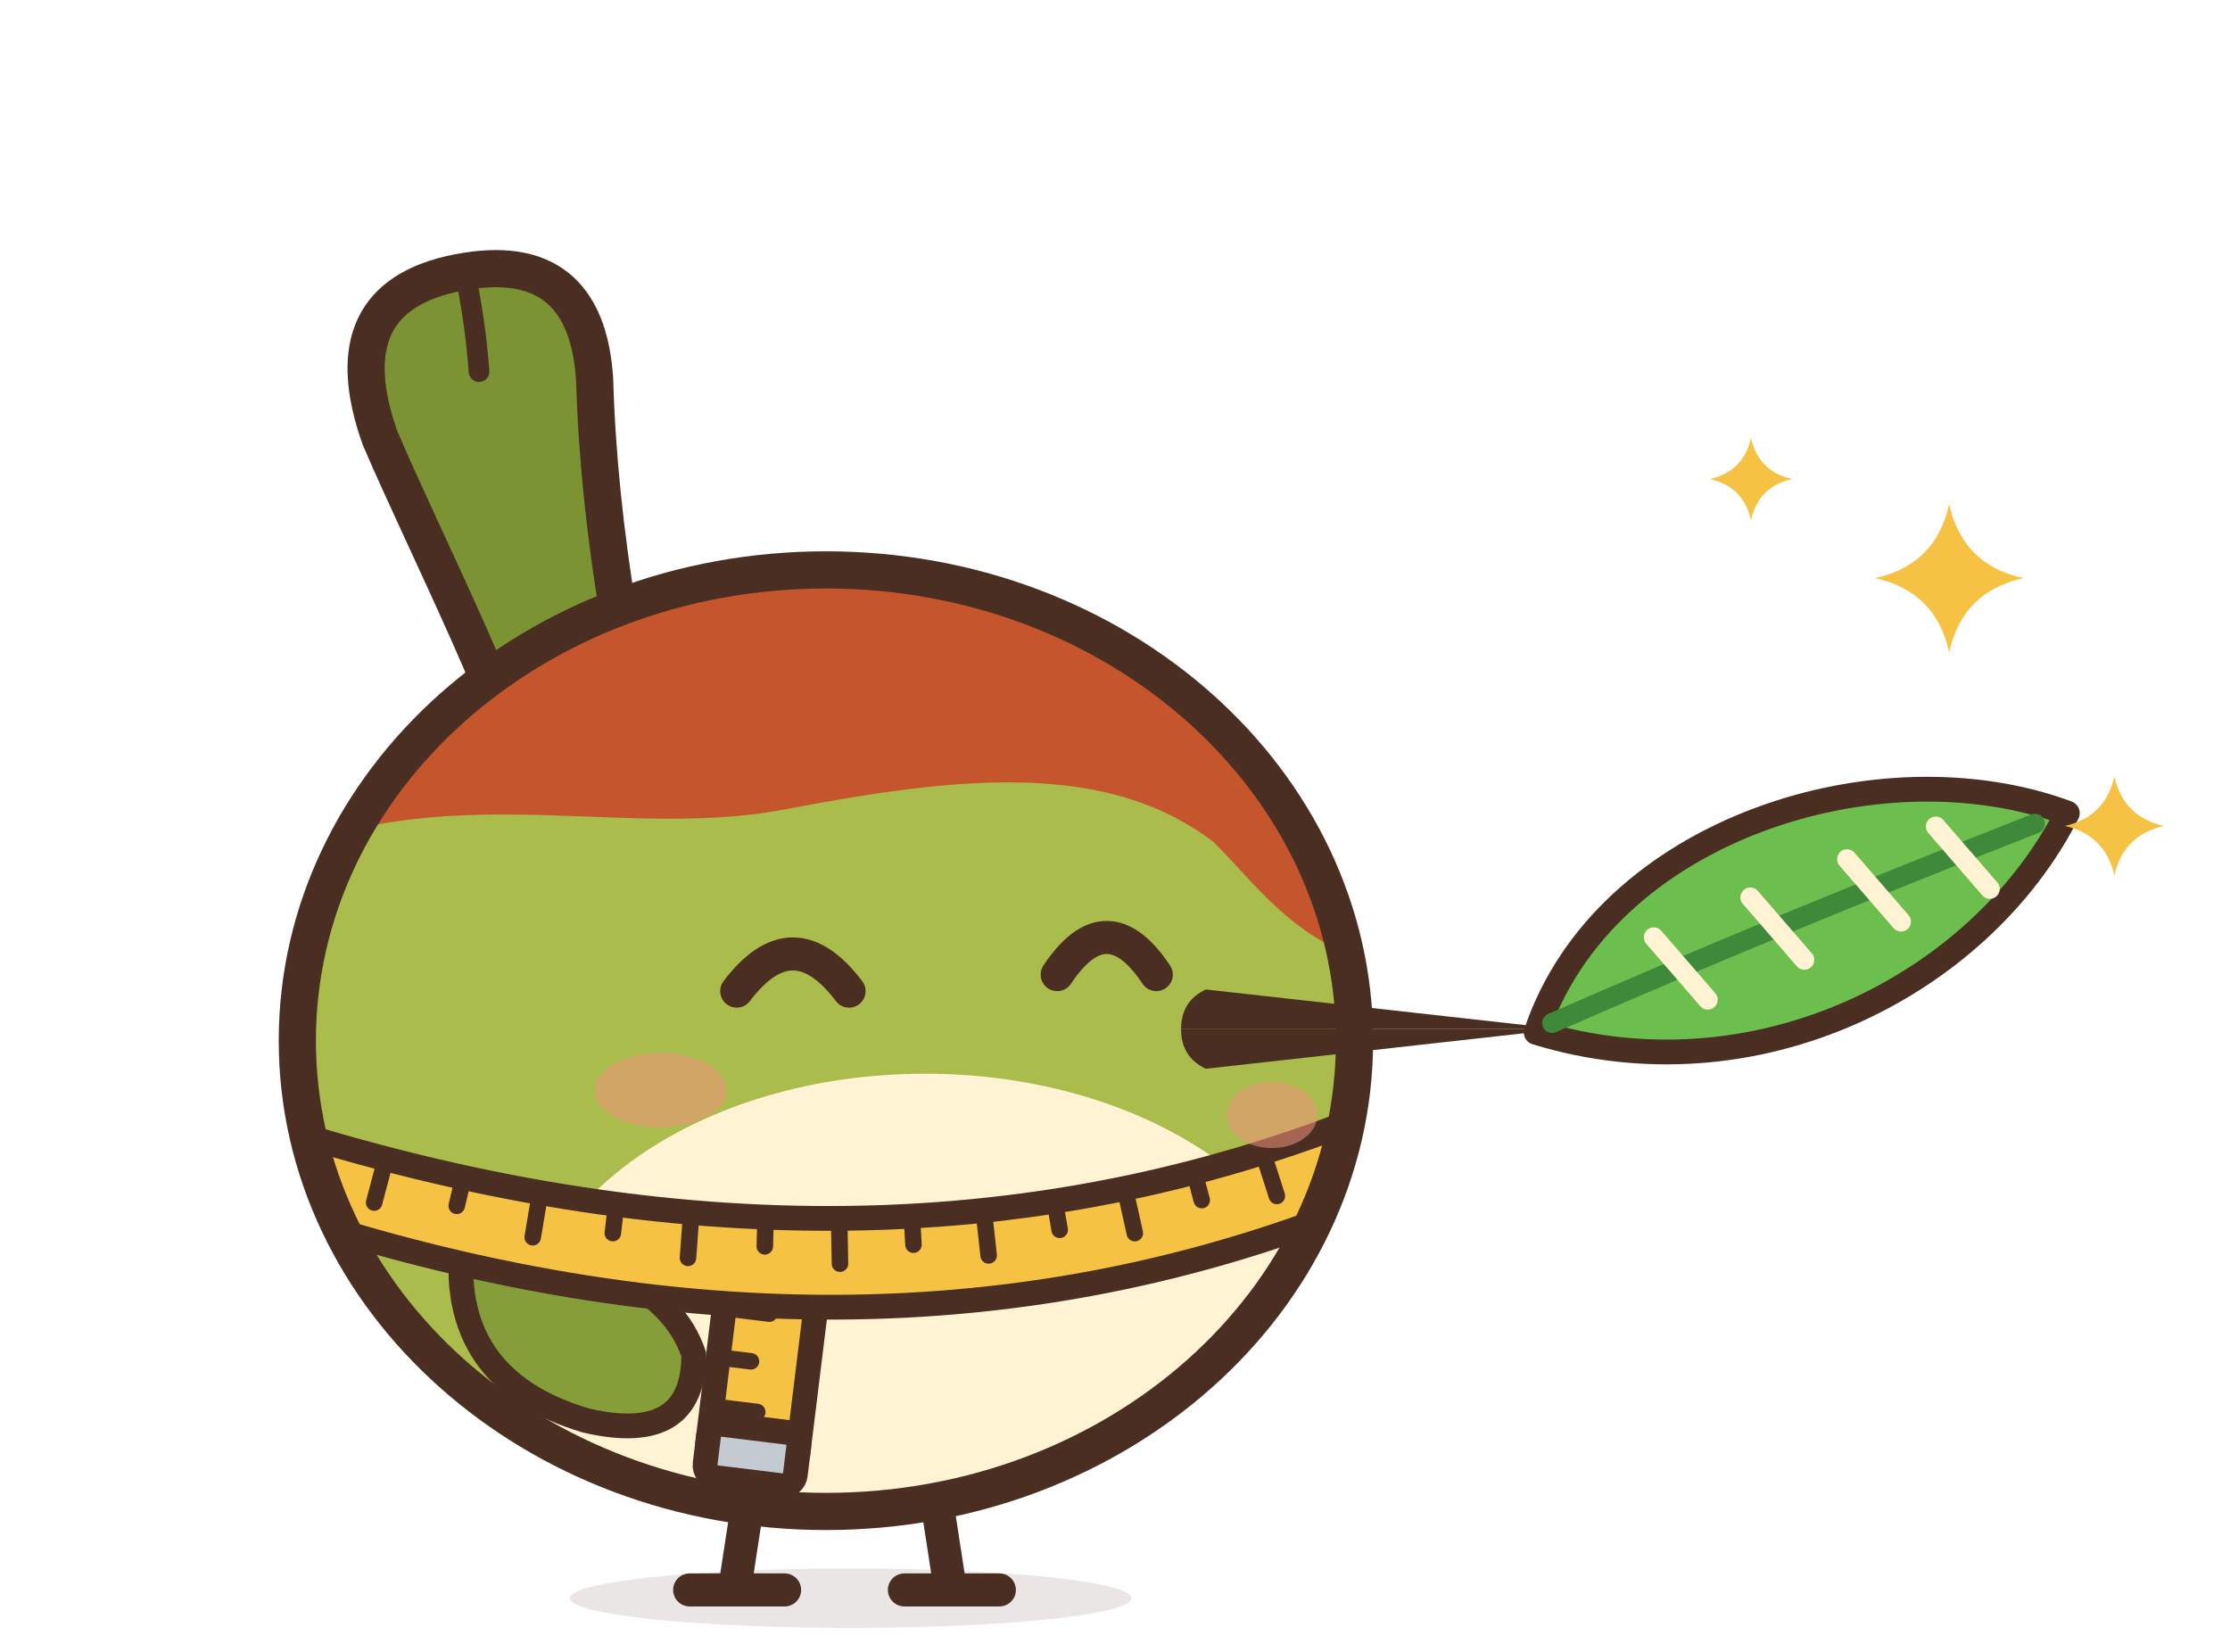
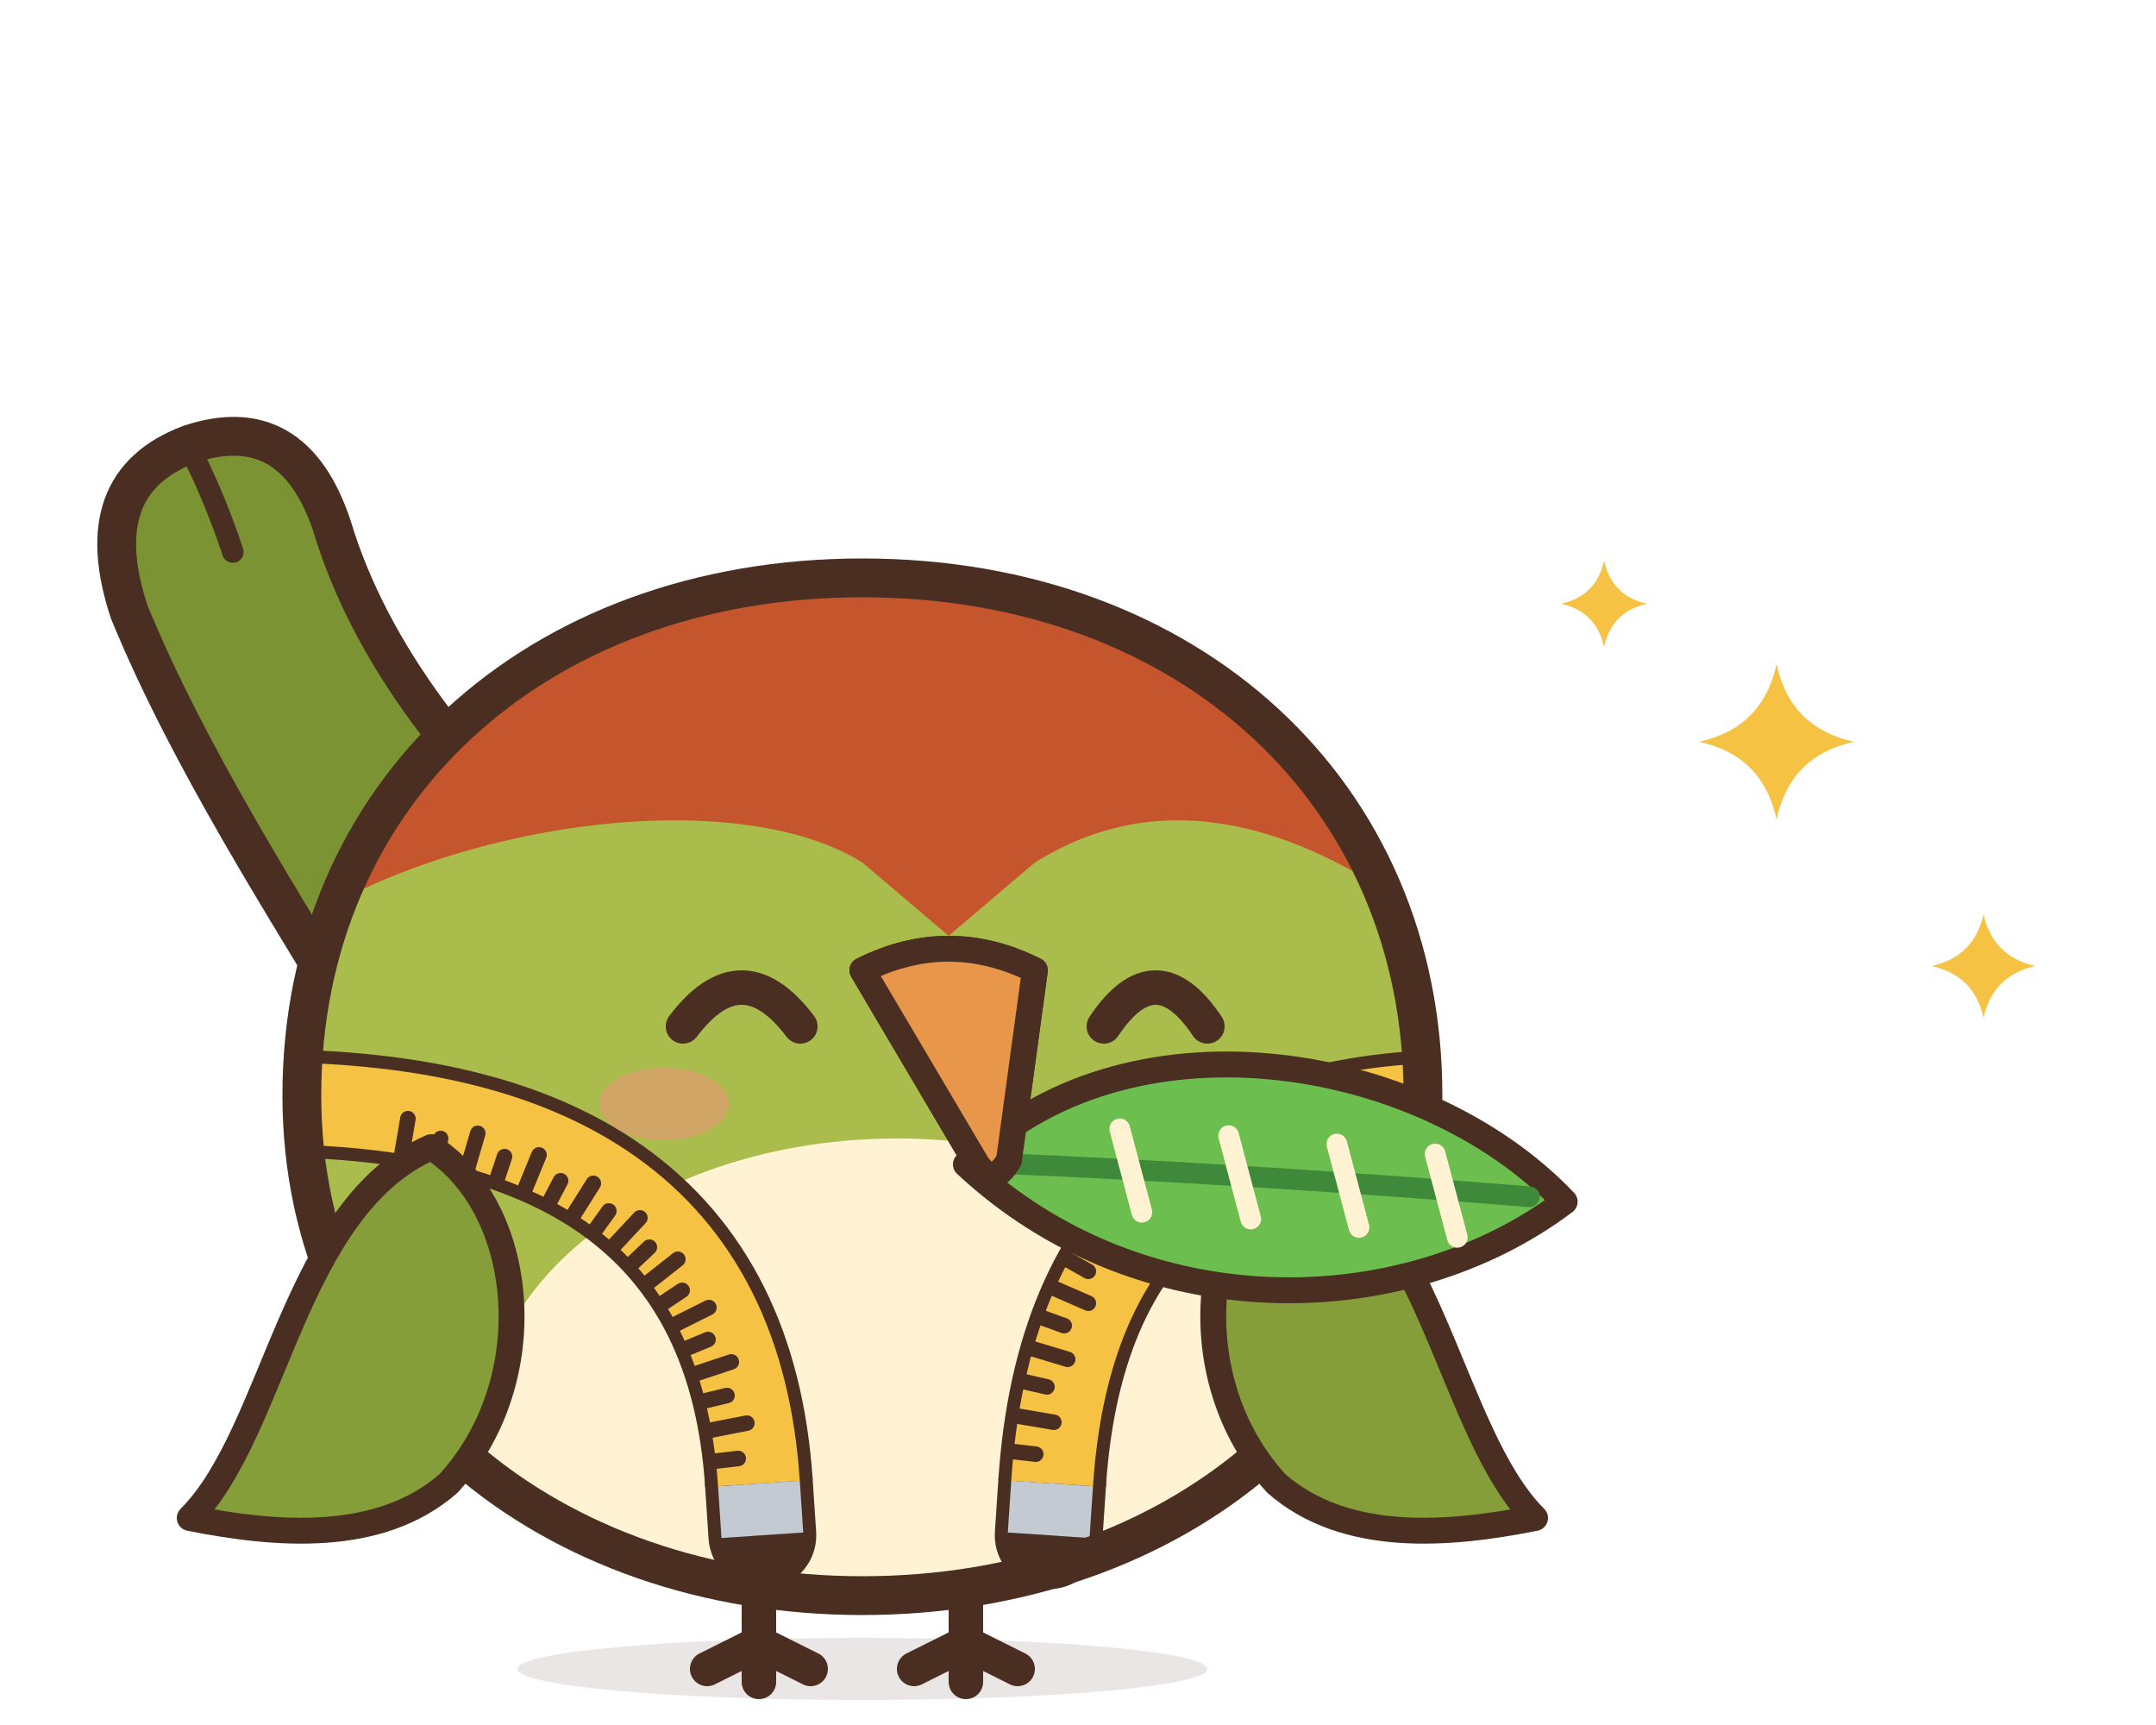
- <svg xmlns="http://www.w3.org/2000/svg" viewBox="0 0 270 200" width="270" height="200" role="img" aria-labelledby="t d">
-   <style>.tail{transform-box:fill-box;transform-origin:68% 92%}.eye{transform-box:fill-box;transform-origin:50% 50%}.offer{transform-box:fill-box;transform-origin:50% 100%;animation:offer 2.6s ease-in-out infinite}.tail{animation:bob 2.6s ease-in-out infinite}.star{transform-box:fill-box;transform-origin:50% 50%;animation:twinkle 2.6s ease-in-out infinite}.star.s2{animation-delay:.35s}.star.s3{animation-delay:.7s}@keyframes offer{0%,100%{transform:rotate(0) translateY(0)}35%,65%{transform:rotate(3deg) translateY(-3px)}}@keyframes bob{0%,100%{transform:rotate(0)}45%{transform:rotate(-7deg)}60%{transform:rotate(2deg)}}@keyframes twinkle{0%,100%{transform:scale(.55);opacity:.5}40%{transform:scale(1.1);opacity:1}}@media (prefers-reduced-motion: reduce){*{animation:none!important}}</style>
+ <svg xmlns="http://www.w3.org/2000/svg" viewBox="0 0 250 200" width="250" height="200" role="img" aria-labelledby="t d">
+   <style>.tail{transform-box:fill-box;transform-origin:90% 92%}.wing{transform-box:fill-box}.wing.l{transform-origin:68% 4%}.wing.r{transform-origin:32% 4%}.eye{transform-box:fill-box;transform-origin:50% 50%}.offer{transform-box:fill-box;transform-origin:50% 100%;animation:offer 2.6s ease-in-out infinite}.tail{animation:bob 2.6s ease-in-out infinite}.wing.r{animation:lift 2.6s ease-in-out infinite}.star{transform-box:fill-box;transform-origin:50% 50%;animation:twinkle 2.6s ease-in-out infinite}.star.s2{animation-delay:.35s}.star.s3{animation-delay:.7s}@keyframes offer{0%,100%{transform:rotate(0) translateY(0)}35%,65%{transform:rotate(3deg) translateY(-3px)}}@keyframes bob{0%,100%{transform:rotate(0)}45%{transform:rotate(-7deg)}60%{transform:rotate(2deg)}}@keyframes lift{0%,100%{transform:rotate(0)}35%,65%{transform:rotate(-22deg)}}@keyframes twinkle{0%,100%{transform:scale(.55);opacity:.5}40%{transform:scale(1.1);opacity:1}}@media (prefers-reduced-motion: reduce){*{animation:none!important}}</style>
  <g class="offer">
    <defs>
-       <clipPath id="fitz-body">
-         <ellipse cx="100" cy="126" rx="64" ry="57" />
+       <clipPath id="fitz-rec">
+         <path d="M100 67 C 138 67, 165 92, 165 127 C 165 162, 136 185, 100 185 C 64 185, 35 162, 35 127 C 35 92, 62 67, 100 67 Z" />
+       </clipPath>
+       <clipPath id="fitz-rec-tape">
+         <path d="M100 67 C 138 67, 165 92, 165 127 C 165 162, 136 185, 100 185 C 64 185, 35 162, 35 127 C 35 92, 62 67, 100 67 Z" />
+         <rect x="60" y="150" width="80" height="50" />
      </clipPath>
    </defs>
-     <ellipse class="shadow" cx="103" cy="193.5" rx="34" ry="3.6" fill="#4A2E22" opacity=".12" />
+     <ellipse class="shadow" cx="100" cy="193.5" rx="40" ry="3.6" fill="#4A2E22" opacity=".12" />
    <g class="bird">
      <g class="feet">
-         <path d="M91 179 L89 192 M83.5 192.5 L95 192.5" stroke="#4A2E22" stroke-width="4" stroke-linecap="round" stroke-linejoin="round" fill="none" />
-         <path d="M113 179 L115 192 M109.5 192.5 L121 192.5" stroke="#4A2E22" stroke-width="4" stroke-linecap="round" stroke-linejoin="round" fill="none" />
+         <path d="M88 181 L88 190.5 M82 193.5 L88 190.5 L94 193.5 M88 190.5 L88 195" stroke="#4A2E22" stroke-width="4" stroke-linecap="round" stroke-linejoin="round" fill="none" />
+         <path d="M112 181 L112 190.5 M106 193.5 L112 190.5 L118 193.5 M112 190.5 L112 195" stroke="#4A2E22" stroke-width="4" stroke-linecap="round" stroke-linejoin="round" fill="none" />
      </g>
      <g class="tail">
-         <path d="M67 104 C 62 86, 52 67, 46 53 Q 40 36 55.5 33 Q 71 30 72 46 C 72.5 64, 76 84, 81 102 Z" fill="#7C9334" stroke="#4A2E22" stroke-width="4.5" stroke-linejoin="round" />
-         <path d="M56.5 34 Q57.6 39.5 58 45" fill="none" stroke="#4A2E22" stroke-width="2.5" stroke-linecap="round" />
+         <path d="M68 102 L42 120 C 33 105, 22 88, 15 71 Q 10 56 22 51.5 Q 34 47.5 38.5 61 C 43 76, 54 90, 68 102 Z" fill="#7C9334" stroke="#4A2E22" stroke-width="4.5" stroke-linejoin="round" />
+         <path d="M22.5 53 Q 25 58 27 64" fill="none" stroke="#4A2E22" stroke-width="2.5" stroke-linecap="round" />
      </g>
      <g class="body">
-         <ellipse cx="100" cy="126" rx="64" ry="57" fill="#A9BC4C" />
-         <g clip-path="url(#fitz-body)">
-           <path d="M28 106 C 52 93, 74 102, 95 98 C 116 94, 134 92, 147 102 C 153 108, 158 116, 172 118 L172 40 L28 40 Z" fill="#C4552D" />
-           <ellipse cx="112" cy="164" rx="49" ry="34" fill="#FFF3D3" />
+         <path d="M100 67 C 138 67, 165 92, 165 127 C 165 162, 136 185, 100 185 C 64 185, 35 162, 35 127 C 35 92, 62 67, 100 67 Z" fill="#A9BC4C" />
+         <g clip-path="url(#fitz-rec)">
+           <path d="M28 112 C 46 96, 84 90, 100 100 L110 108.5 L120 100 C 136 90, 154 96, 172 112 L172 40 L28 40 Z" fill="#C4552D" />
+           <ellipse cx="104.0" cy="166" rx="48" ry="34" fill="#FFF3D3" />
        </g>
-         <path d="M56 150 Q 54 167 71 172 Q 84 175 84 164 Q 80 152 56 150 Z" fill="#869E3A" stroke="#4A2E22" stroke-width="3" stroke-linejoin="round" />
-         <g class="tape-end" transform="translate(94 152.1) rotate(7)">
-           <rect x="-5.5" y="0" width="11" height="25" rx="1.5" fill="#F5C243" stroke="#4A2E22" stroke-width="3" />
-           <path d="M-5.5 7 L0 7 M-5.5 13 L-1.5 13 M-5.5 19 L0 19" stroke="#4A2E22" stroke-width="2" stroke-linecap="round" />
-           <rect x="-5.5" y="21" width="11" height="6.5" rx="1.5" fill="#C3CAD2" stroke="#4A2E22" stroke-width="3" />
+         <g class="tape" clip-path="url(#fitz-rec-tape)">
+           <path d="M26 128 Q85 126 88 172" fill="none" stroke="#4A2E22" stroke-width="12.5" />
+           <path d="M88 172 L88.4 178" fill="none" stroke="#4A2E22" stroke-width="12.5" stroke-linecap="round" />
+           <path d="M26 128 Q85 126 88 172" fill="none" stroke="#F5C243" stroke-width="9.5" />
+           <path d="M88 172 L88.4 178" fill="none" stroke="#C3CAD2" stroke-width="9.5" />
+           <path d="M46.6 133.8 L47.3 129.7 M50.5 134.5 L51.1 132 M54.2 135.5 L55.4 131.4 M57.7 136.5 L58.5 134.1 M60.9 137.8 L62.5 133.9 M63.8 139.2 L65 136.9 M66.6 140.7 L68.8 137.2 M69.1 142.5 L70.6 140.4 M71.3 144.3 L74.2 141.2 M73.4 146.4 L75.3 144.6 M75.3 148.6 L78.6 146 M77 151 L79.1 149.6 M78.4 153.5 L82.2 151.6 M79.7 156.3 L82.1 155.3 M80.9 159.2 L84.8 157.9 M81.8 162.4 L84.3 161.8 M82.5 165.8 L86.6 165 M83 169.4 L85.6 169.1" stroke="#4A2E22" stroke-width="1.8" stroke-linecap="round" />
+           <path d="M174 128 Q125 126 122 172" fill="none" stroke="#4A2E22" stroke-width="12.5" />
+           <path d="M122 172 L121.6 178" fill="none" stroke="#4A2E22" stroke-width="12.5" stroke-linecap="round" />
+           <path d="M174 128 Q125 126 122 172" fill="none" stroke="#F5C243" stroke-width="9.5" />
+           <path d="M122 172 L121.6 178" fill="none" stroke="#C3CAD2" stroke-width="9.5" />
+           <path d="M155.3 124.5 L156.1 128.6 M151.6 125.3 L152.2 127.8 M147.9 126.4 L149.3 130.4 M144.5 127.7 L145.5 130.1 M141.2 129.2 L143.2 132.9 M138.1 130.9 L139.5 133.1 M135.2 132.9 L137.8 136.3 M132.6 135.1 L134.3 137.1 M130.1 137.6 L133.1 140.4 M127.8 140.2 L129.9 141.8 M125.8 143.1 L129.3 145.4 M123.9 146.1 L126.2 147.4 M122.3 149.4 L126.2 151.1 M120.9 152.8 L123.4 153.7 M119.8 156.4 L123.8 157.6 M118.8 160.2 L121.4 160.8 M118.1 164.2 L122.2 164.9 M117.5 168.3 L120.1 168.6" stroke="#4A2E22" stroke-width="1.8" stroke-linecap="round" />
        </g>
-         <g class="band" clip-path="url(#fitz-body)">
-           <path d="M32 136 Q106 160 168 134 L168 144.5 Q106 171 33 146.5 Z" fill="#F5C243" />
-           <path d="M46.7 140.3 L45.3 145.6 M56.1 142.6 L55.3 146 M65.4 144.4 L64.5 149.8 M74.6 145.8 L74.2 149.3 M83.7 146.8 L83.3 152.3 M92.7 147.4 L92.6 150.9 M101.6 147.5 L101.7 153 M110.4 147.2 L110.6 150.7 M119.1 146.5 L119.7 152 M127.7 145.4 L128.3 148.9 M136.2 143.9 L137.4 149.3 M144.6 141.9 L145.5 145.3 M152.9 139.5 L154.6 144.8" stroke="#4A2E22" stroke-width="2" stroke-linecap="round" />
-           <path d="M32 136 Q106 160 168 134" fill="none" stroke="#4A2E22" stroke-width="3" />
-           <path d="M33 146.5 Q106 171 168 144.5" fill="none" stroke="#4A2E22" stroke-width="3" />
+         <path d="M100 67 C 138 67, 165 92, 165 127 C 165 162, 136 185, 100 185 C 64 185, 35 162, 35 127 C 35 92, 62 67, 100 67 Z" fill="none" stroke="#4A2E22" stroke-width="4.5" />
+         <g class="wing l">
+           <path d="M50 133 C 61 140, 63 160, 52 172 C 44 179, 32 178, 22 176 C 32 166, 34 140, 50 133 Z" fill="#869E3A" stroke="#4A2E22" stroke-width="3" stroke-linejoin="round" />
        </g>
-         <ellipse cx="100" cy="126" rx="64" ry="57" fill="none" stroke="#4A2E22" stroke-width="4.5" />
+         <g class="wing r">
+           <path d="M150 133 C 139 140, 137 160, 148 172 C 156 179, 168 178, 178 176 C 168 166, 166 140, 150 133 Z" fill="#869E3A" stroke="#4A2E22" stroke-width="3" stroke-linejoin="round" />
+         </g>
        <g class="blush" fill="#F2917C" opacity=".55">
-           <ellipse cx="80" cy="132" rx="8" ry="4.5" />
-           <ellipse cx="154" cy="135" rx="5.5" ry="4" />
+           <ellipse cx="77" cy="128" rx="7.5" ry="4.2" />
+           <ellipse cx="140" cy="128" rx="6.0" ry="4.2" />
        </g>
        <g class="pupils">
          <g class="eye">
-             <path d="M89.2 120 Q96 111 102.8 120" fill="none" stroke="#4A2E22" stroke-width="4" stroke-linecap="round" />
+             <path d="M79.2 119 Q86 110 92.8 119" fill="none" stroke="#4A2E22" stroke-width="4" stroke-linecap="round" />
          </g>
          <g class="eye">
-             <path d="M128 118 Q134 109 140 118" fill="none" stroke="#4A2E22" stroke-width="4" stroke-linecap="round" />
+             <path d="M128 119 Q134 110 140 119" fill="none" stroke="#4A2E22" stroke-width="4" stroke-linecap="round" />
          </g>
        </g>
-         <g class="beak" fill="#4A2E22">
-           <path d="M146 119.8 L189 124.6 L143 124.6 Q143 121.2 146 119.8 Z" />
-           <path d="M143 124.6 L189 124.6 L146 129.4 Q143 128 143 124.6 Z" />
+         <g class="beak">
+           <path d="M100 112.5 Q110 107.5 120 112.5 L117 134.5 Q115 138 113 134.5 Z" fill="#E8964A" stroke="#4A2E22" stroke-width="3" stroke-linejoin="round" />
        </g>
      </g>
    </g>
    <g class="leaf">
-       <g transform="translate(186 125) rotate(-4)">
+       <g transform="translate(112.0 135) rotate(22)">
        <path d="M0 0 C 10 -24, 44 -32, 66 -22 C 54 -2, 26 10, 0 0 Z" fill="#6CBF4E" stroke="#4A2E22" stroke-width="3" stroke-linejoin="round" />
        <path d="M2 -1 Q 30 -11 62 -21" fill="none" stroke="#3E8A3A" stroke-width="2.4" stroke-linecap="round" />
        <path d="M15 -10.5 L21 -2.5 M27 -14.5 L33 -6.5 M39 -18.3 L45 -10.3 M50 -21.5 L56 -13.5" stroke="#FFF3D3" stroke-width="2.4" stroke-linecap="round" />
      </g>
    </g>
+     <g class="beak">
+       <path d="M100 112.5 Q110 107.5 120 112.5 L117 134.5 Q115 138 113 134.5 Z" fill="#E8964A" stroke="#4A2E22" stroke-width="3" stroke-linejoin="round" />
+     </g>
  </g>
-   <path class="star" d="M236 61 Q237.6 68.4 245 70 Q237.6 71.6 236 79 Q234.4 71.6 227 70 Q234.4 68.4 236 61 Z" fill="#F5C243" />
-   <path class="star s2" d="M256 94 Q257.1 98.9 262 100 Q257.1 101.1 256 106 Q254.9 101.1 250 100 Q254.9 98.9 256 94 Z" fill="#F5C243" />
-   <path class="star s3" d="M212 53 Q212.9 57.1 217 58 Q212.9 58.9 212 63 Q211.1 58.9 207 58 Q211.1 57.1 212 53 Z" fill="#F5C243" />
+   <path class="star" d="M206 77 Q207.6 84.4 215 86 Q207.6 87.6 206 95 Q204.4 87.6 197 86 Q204.4 84.4 206 77 Z" fill="#F5C243" />
+   <path class="star s2" d="M230 106 Q231.1 110.9 236 112 Q231.1 113.1 230 118 Q228.9 113.1 224 112 Q228.9 110.9 230 106 Z" fill="#F5C243" />
+   <path class="star s3" d="M186 65 Q186.9 69.1 191 70 Q186.9 70.9 186 75 Q185.1 70.9 181 70 Q185.1 69.1 186 65 Z" fill="#F5C243" />
</svg>
